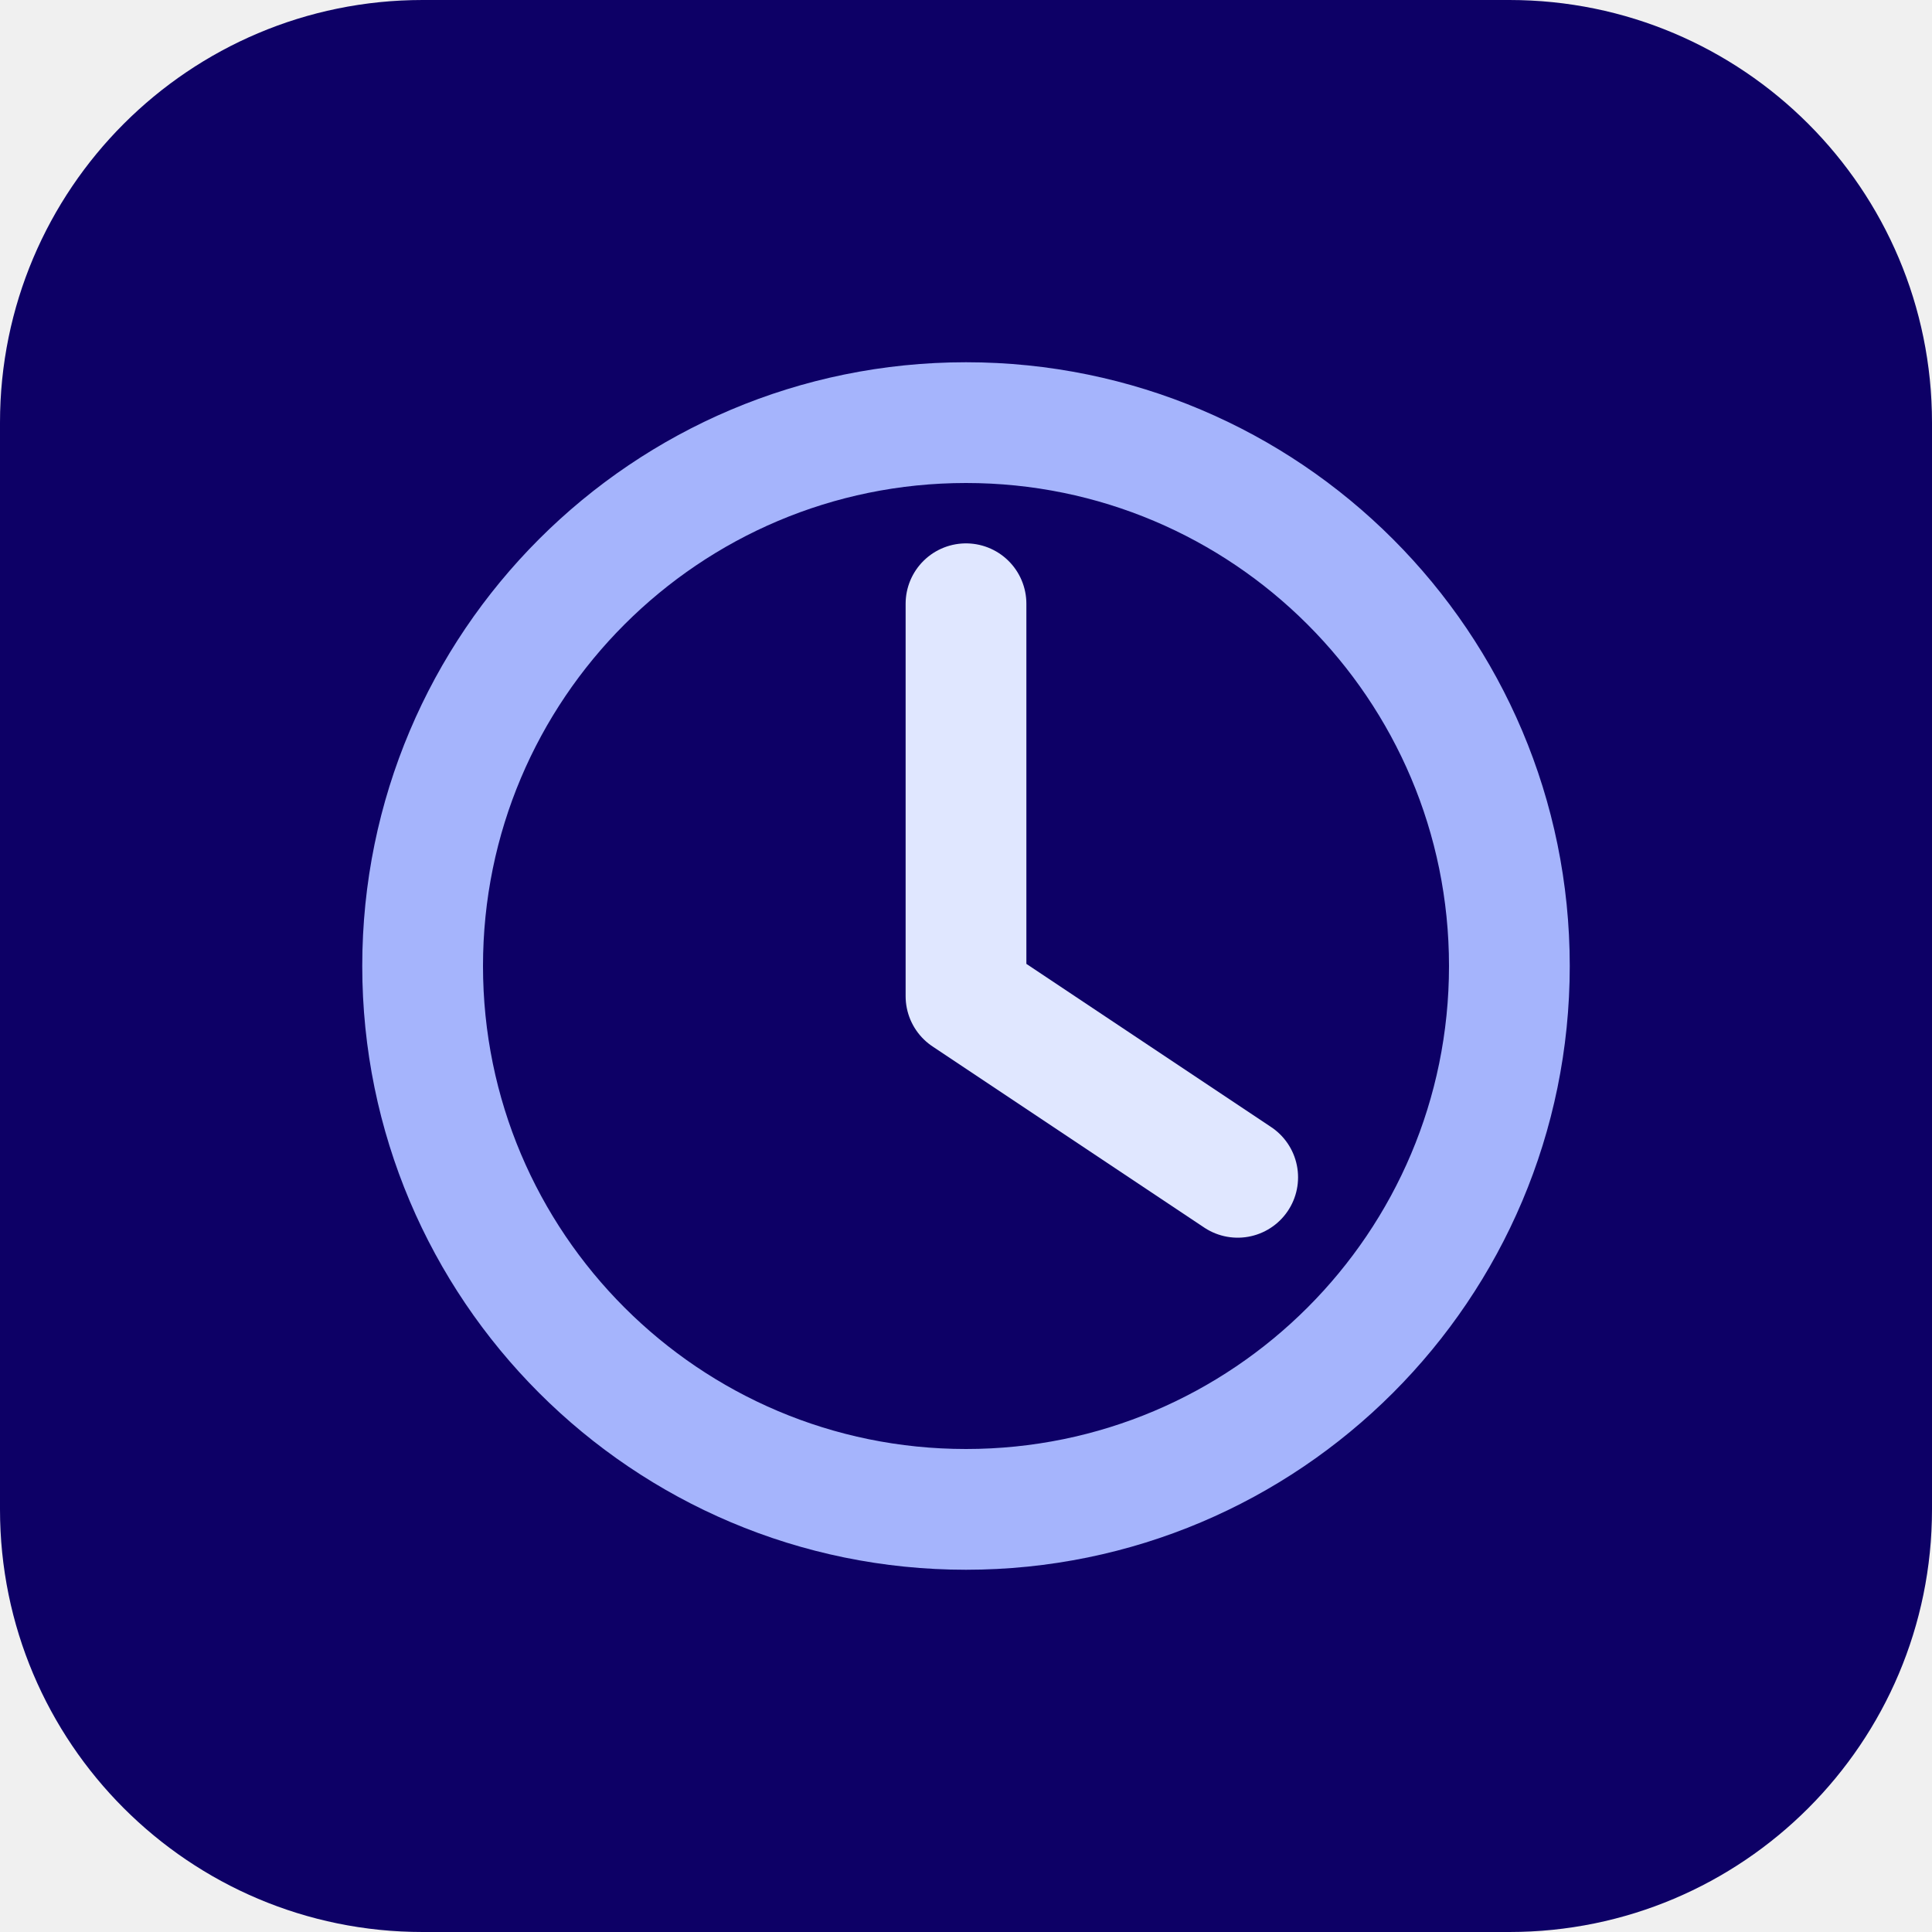
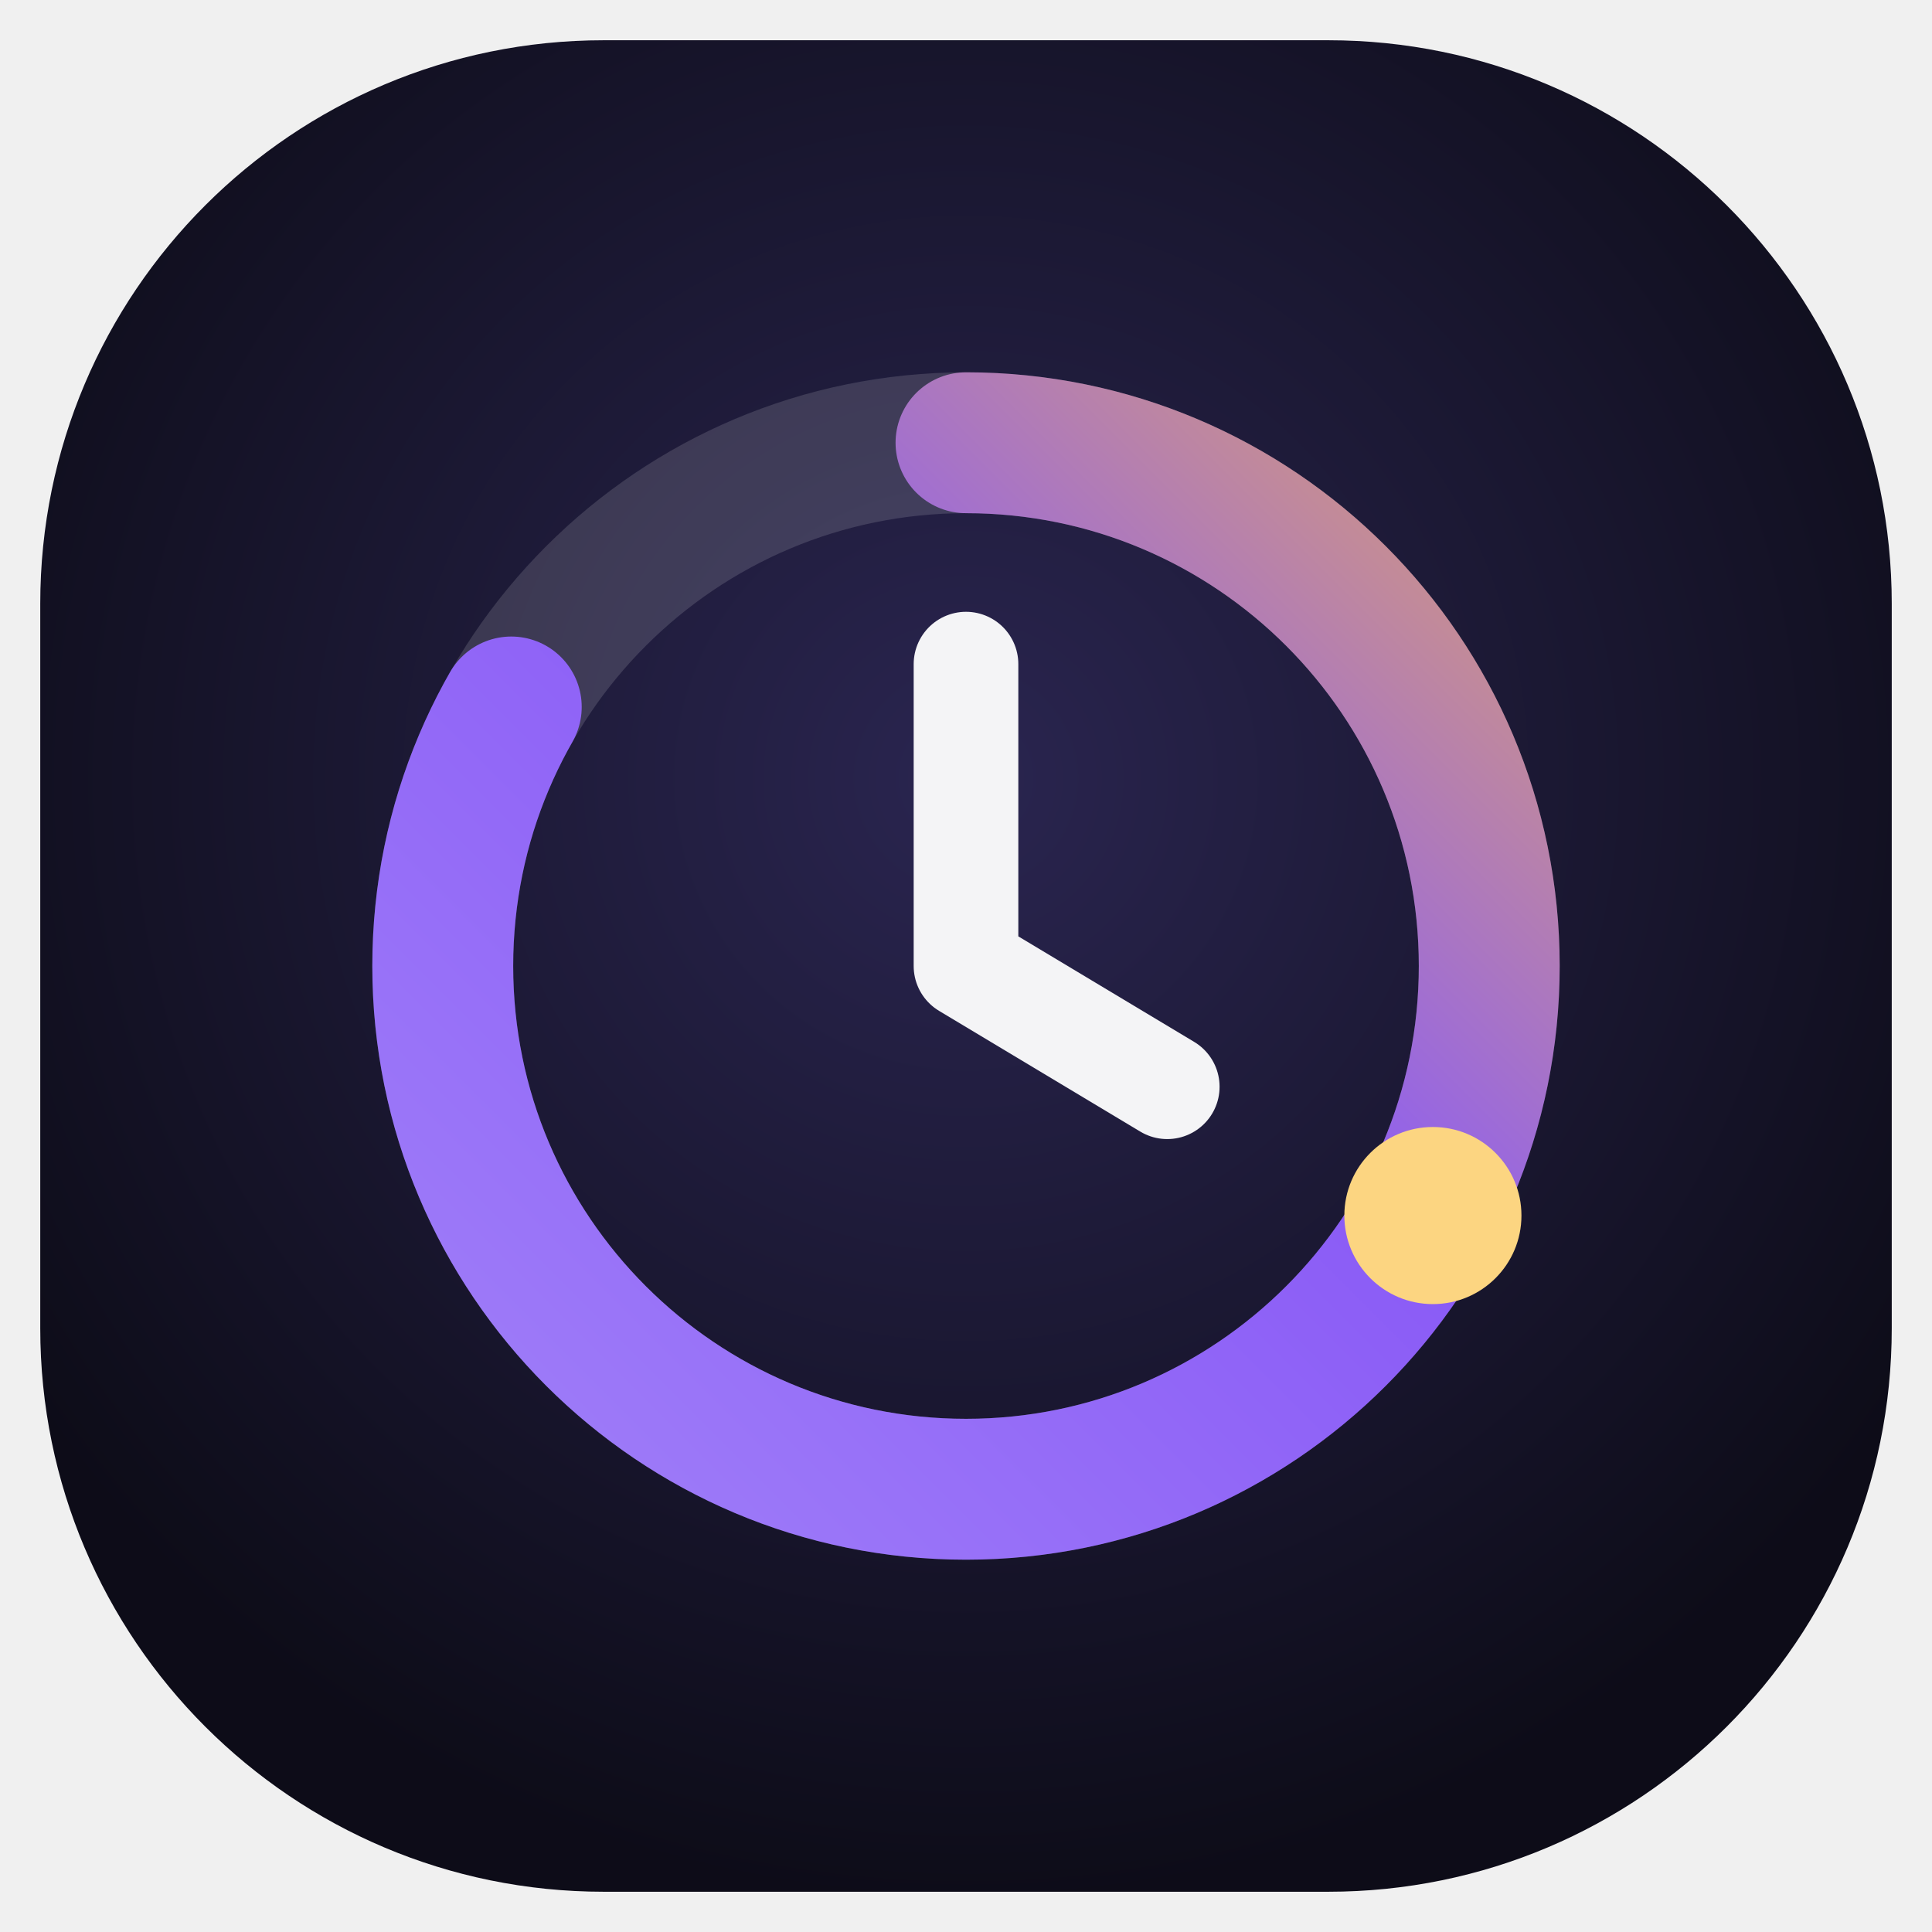
- <svg xmlns="http://www.w3.org/2000/svg" viewBox="0 0 64 64">
-   <rect width="64" height="64" rx="14" fill="#0d0066" />
-   <circle cx="32" cy="32" r="18" fill="none" stroke="#a5b4fc" stroke-width="4" />
-   <path d="M32 20v13l9 6" fill="none" stroke="#e0e7ff" stroke-width="4" stroke-linecap="round" stroke-linejoin="round" />
+ <svg xmlns="http://www.w3.org/2000/svg" viewBox="0 0 48 48">
+   <defs>
+     <linearGradient id="r" x1="6" y1="6" x2="42" y2="42" gradientUnits="userSpaceOnUse">
+       <stop offset="0" stop-color="#a78bfa" />
+       <stop offset=".55" stop-color="#8b5cf6" />
+       <stop offset="1" stop-color="#f5b544" />
+     </linearGradient>
+     <radialGradient id="c" cx=".5" cy=".4" r=".6">
+       <stop offset="0" stop-color="#2a2550" />
+       <stop offset="1" stop-color="#0d0c18" />
+     </radialGradient>
+   </defs>
+   <rect x="1" y="1" width="46" height="46" rx="14" fill="url(#c)" />
+   <circle cx="24" cy="24" r="13" fill="none" stroke="#ffffff" stroke-opacity=".14" stroke-width="3.5" />
+   <circle cx="24" cy="24" r="13" fill="none" stroke="url(#r)" stroke-width="3.5" stroke-linecap="round" stroke-dasharray="68 82" transform="rotate(-90 24 24)" />
+   <path d="M24 16.5V24l5 3" fill="none" stroke="#f4f4f6" stroke-width="2.6" stroke-linecap="round" stroke-linejoin="round" />
+   <circle cx="35.6" cy="30.2" r="2.2" fill="#fcd581" />
</svg>
